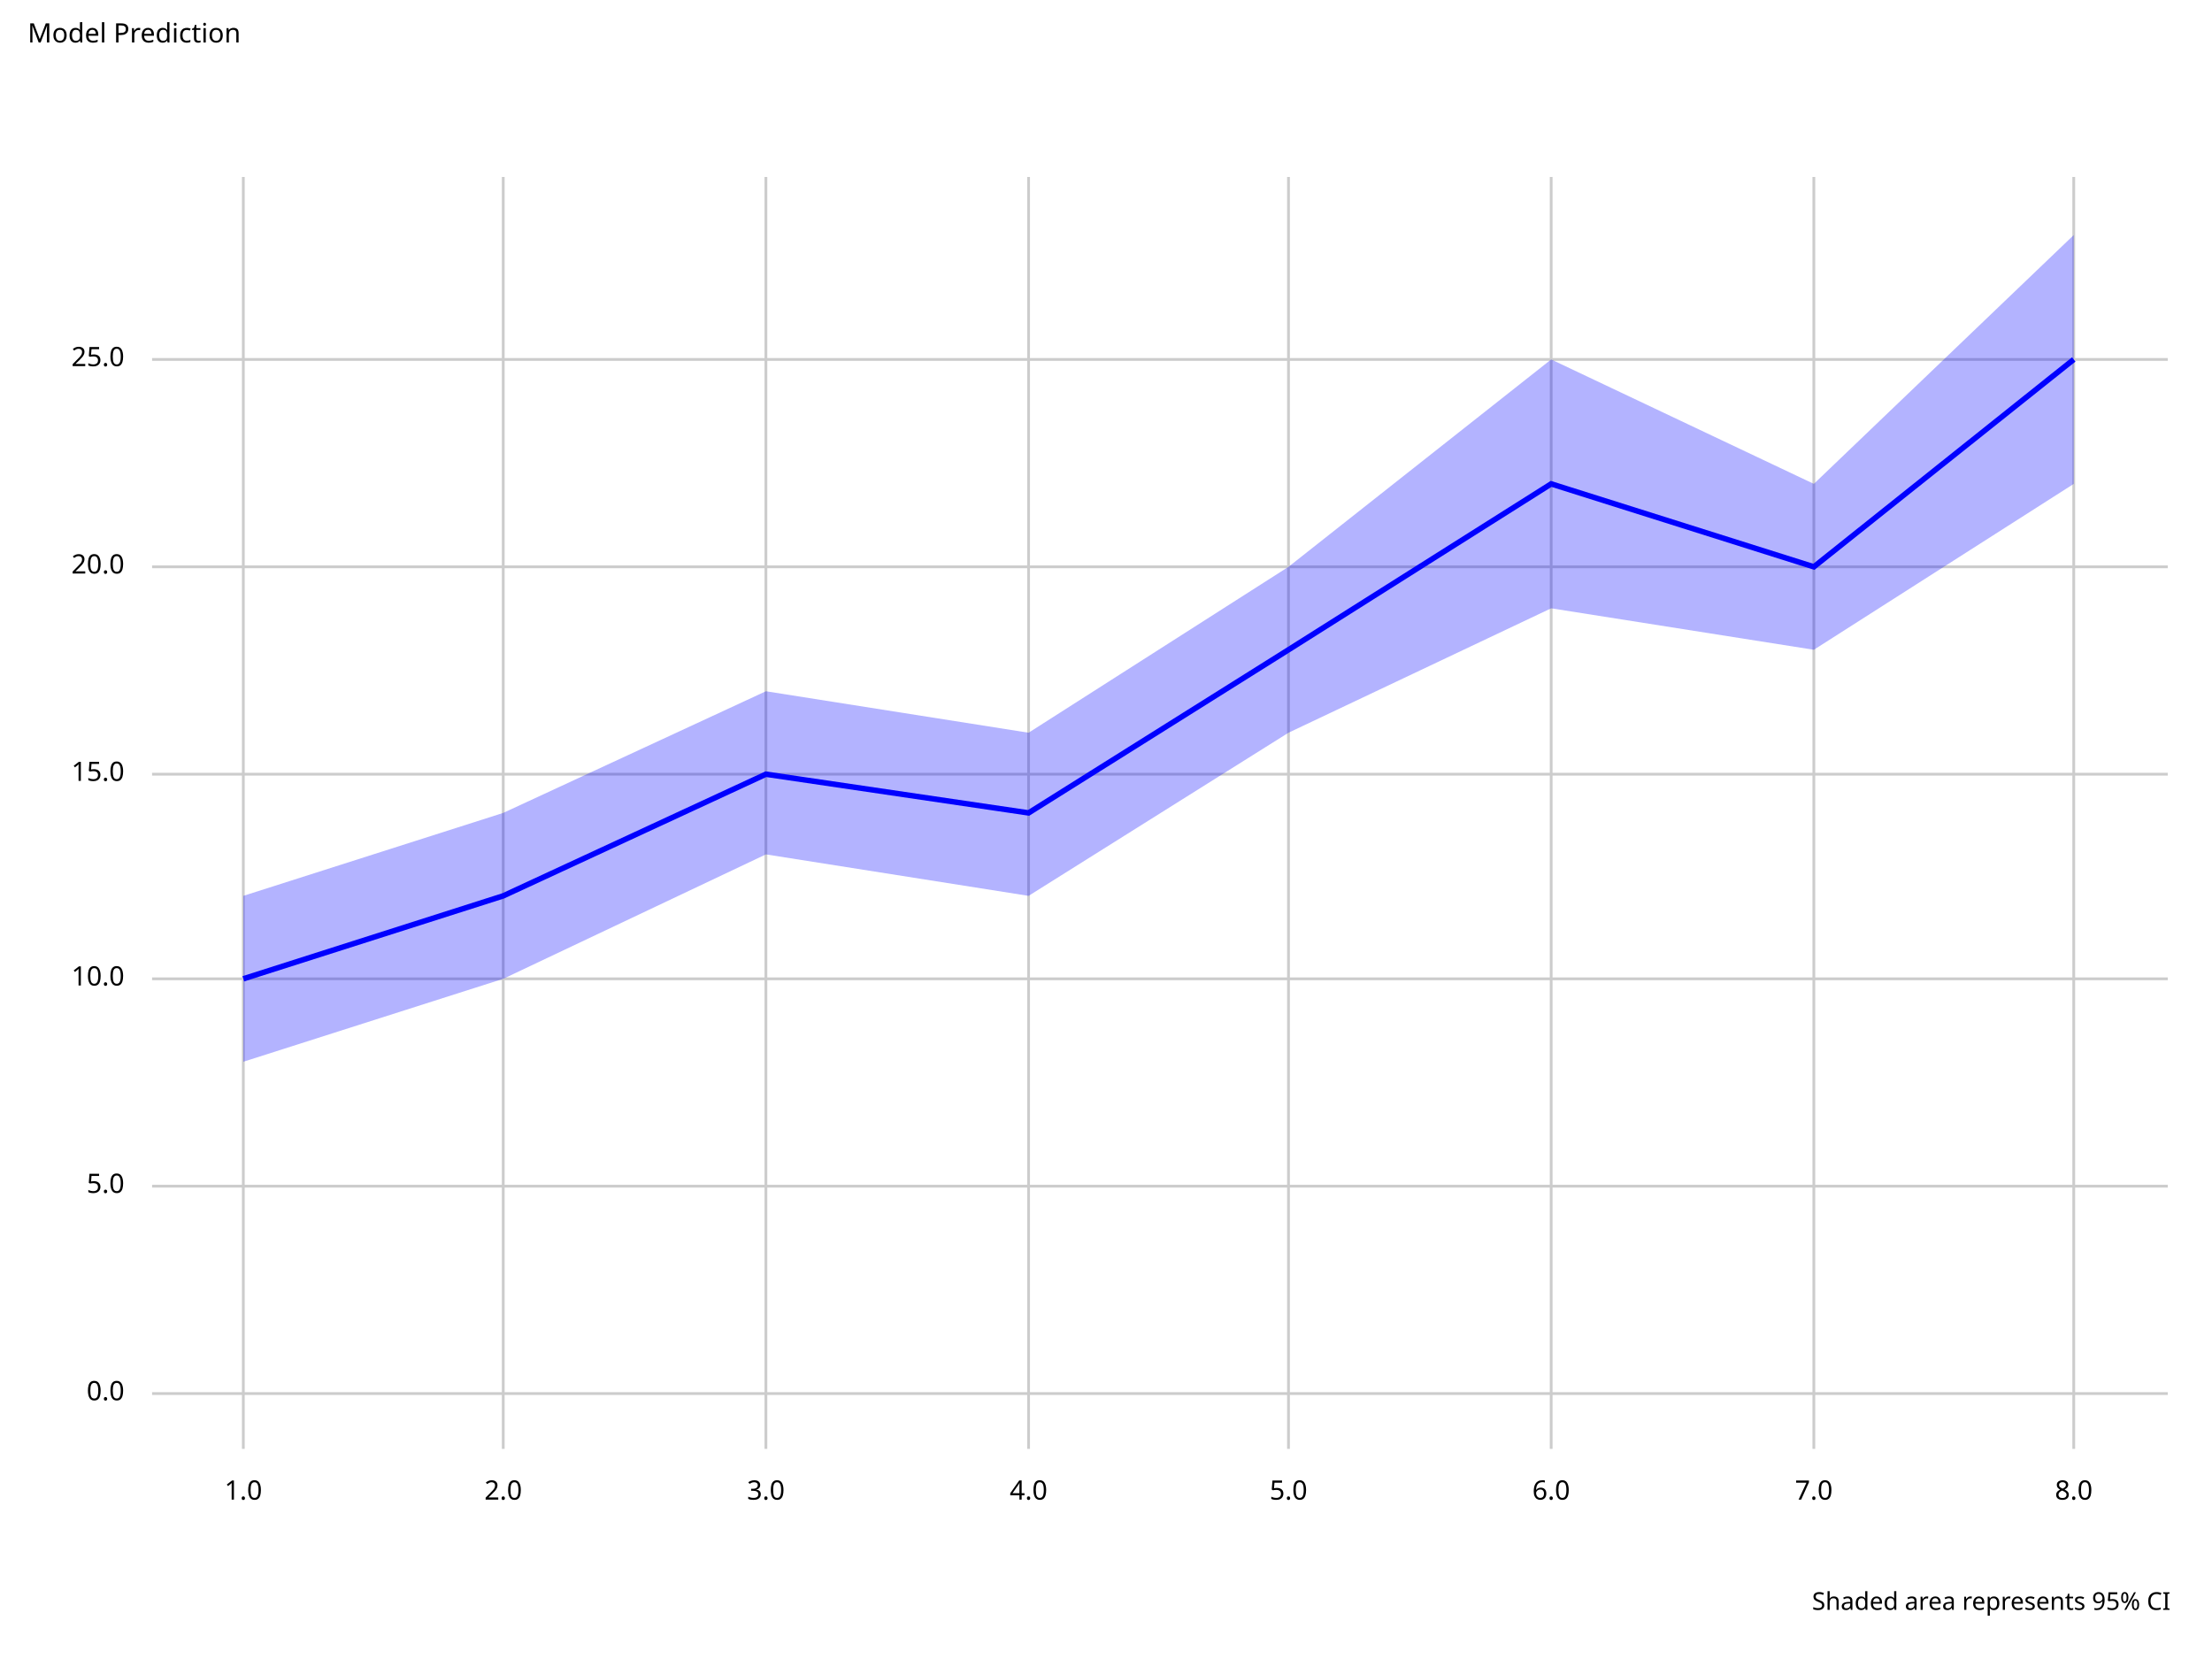
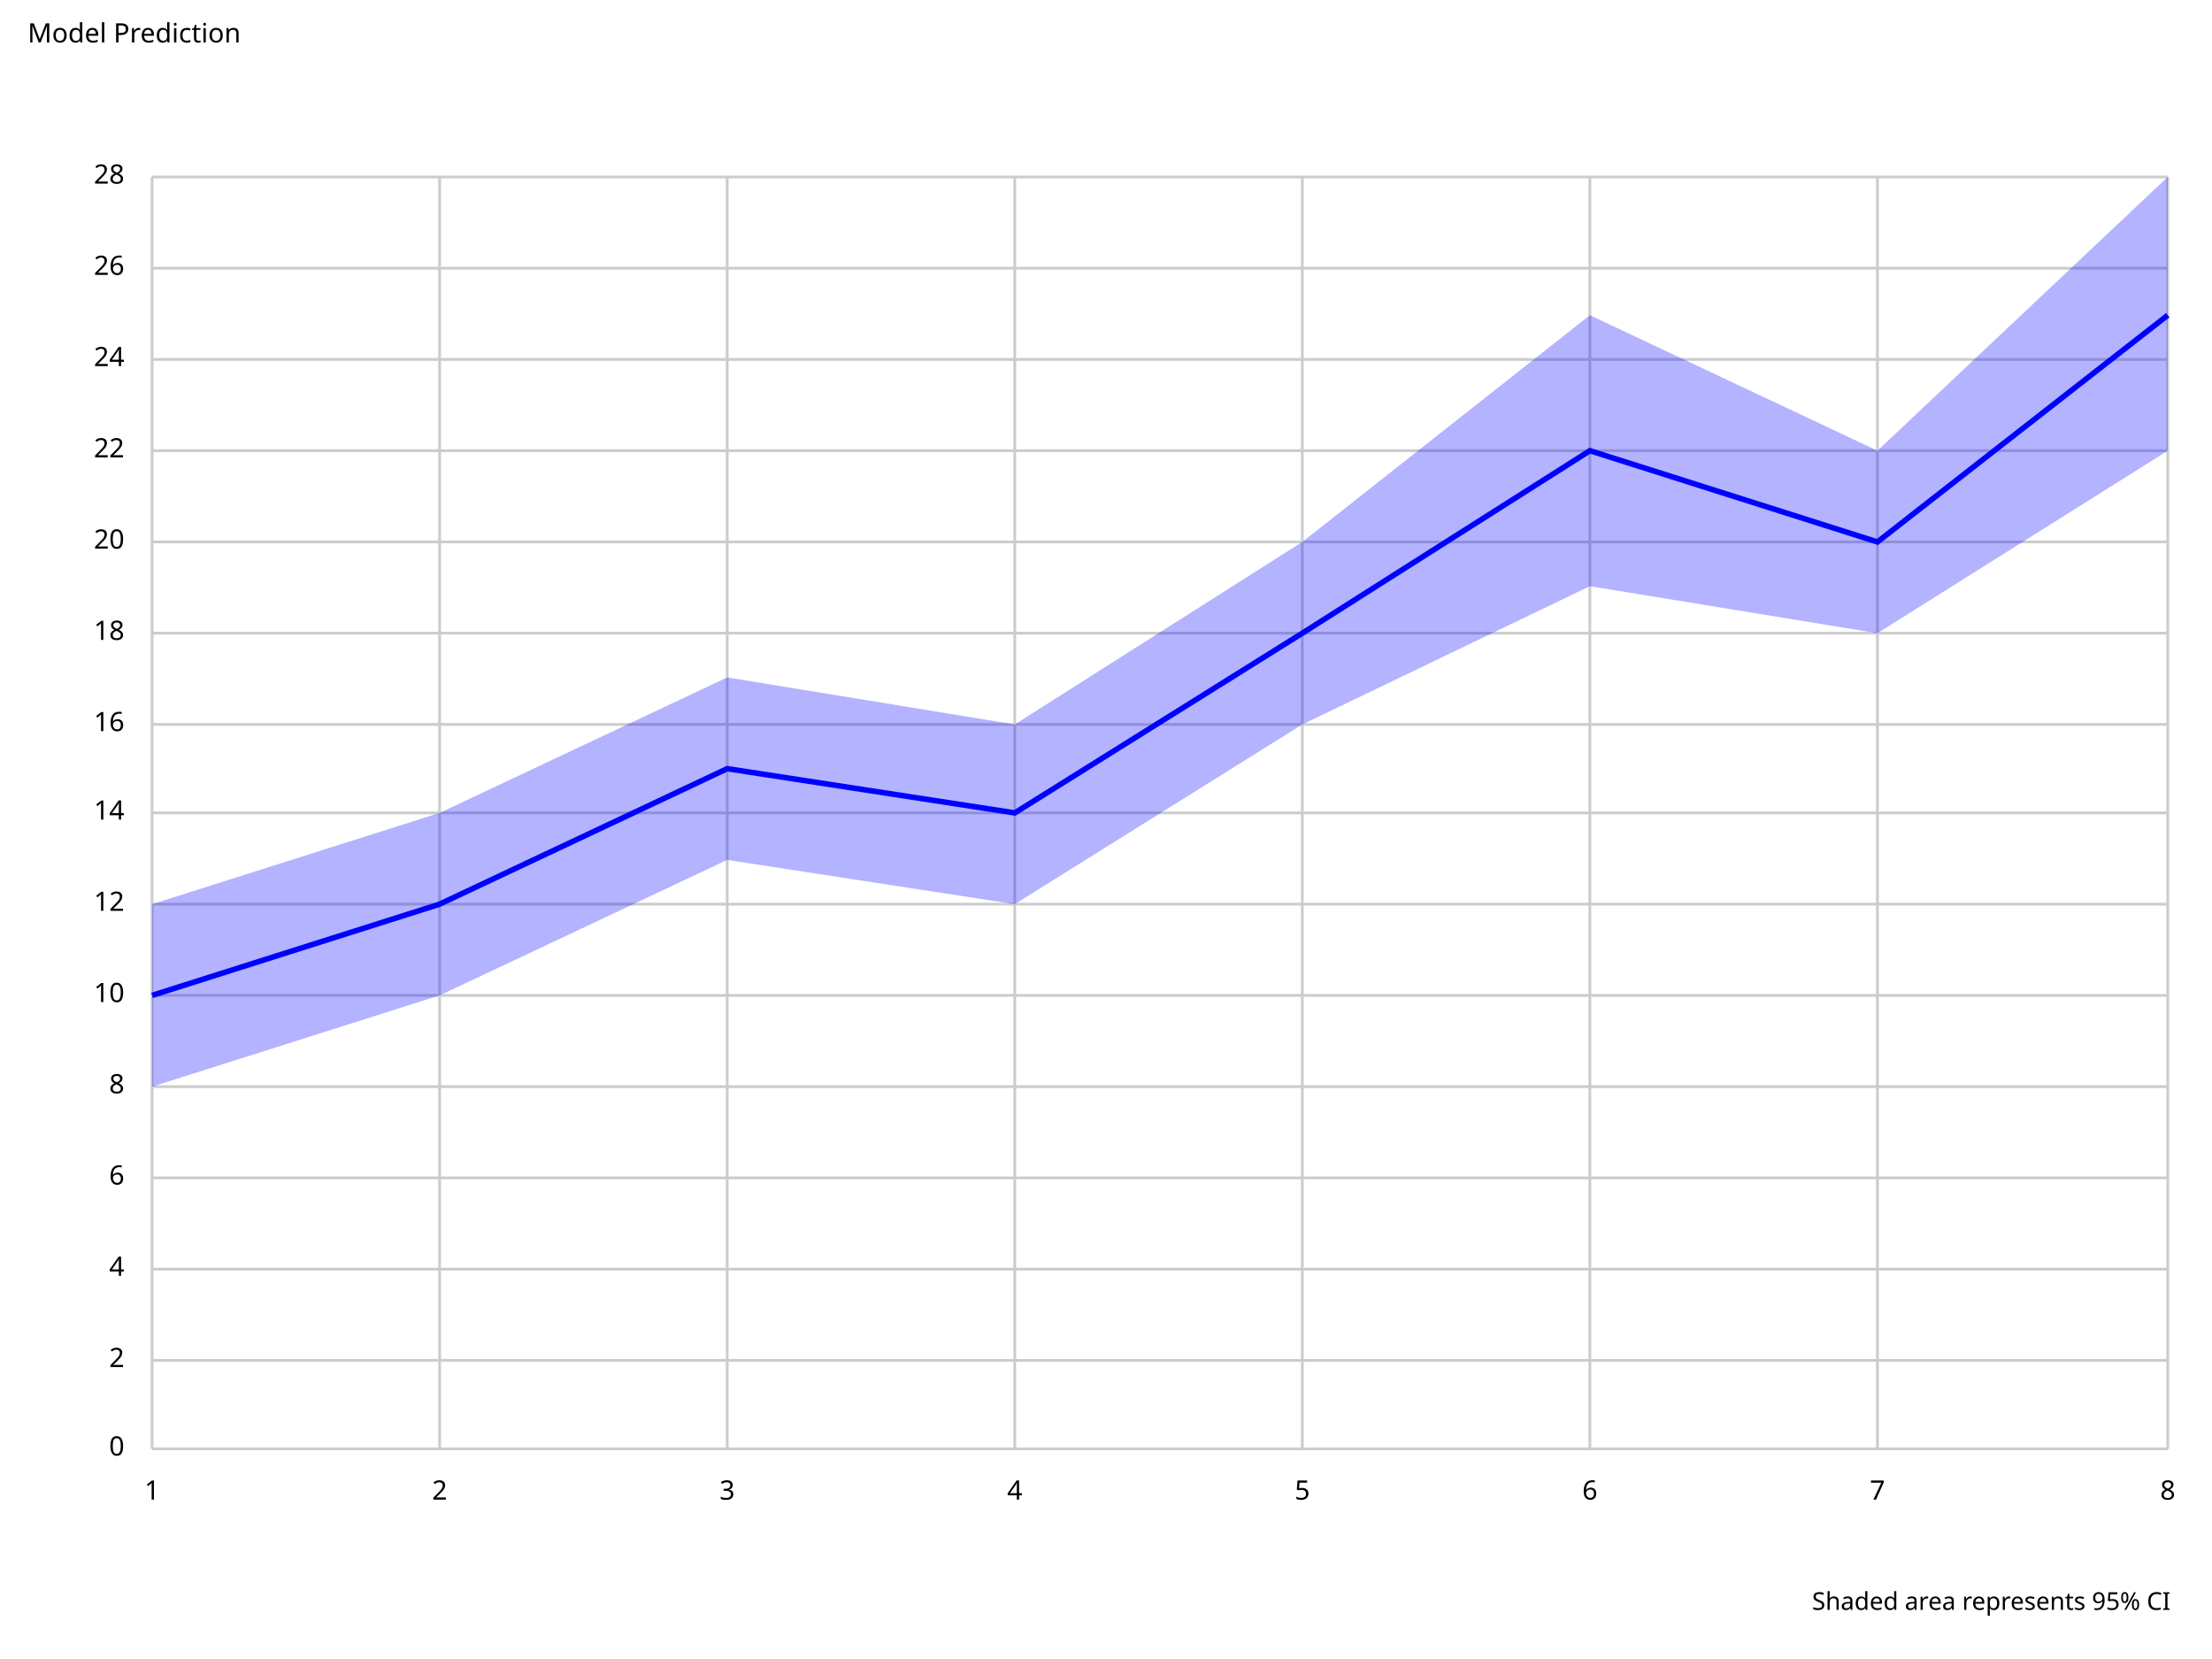
<svg xmlns="http://www.w3.org/2000/svg" width="800" height="600" viewBox="0 0 800 600">
  <rect x="0" y="0" width="800" height="600" opacity="1" fill="#FFFFFF" stroke="none" />
  <text x="10" y="8" dy="0.76em" text-anchor="start" font-family="sans-serif" font-size="9.677" opacity="1" fill="#000000">
Model Prediction
</text>
  <text x="785" y="580" dy="0.5ex" text-anchor="end" font-family="sans-serif" font-size="8.871" opacity="1" fill="#000000">
Shaded area represents 95% CI
</text>
  <text x="400" y="47" dy="0.76em" text-anchor="middle" font-family="sans-serif" font-size="12.097" opacity="1" fill="#000000">

</text>
-   <line opacity="1" stroke="#CCCCCC" stroke-width="1" x1="88" y1="524" x2="88" y2="64" />
-   <line opacity="1" stroke="#CCCCCC" stroke-width="1" x1="182" y1="524" x2="182" y2="64" />
-   <line opacity="1" stroke="#CCCCCC" stroke-width="1" x1="277" y1="524" x2="277" y2="64" />
-   <line opacity="1" stroke="#CCCCCC" stroke-width="1" x1="372" y1="524" x2="372" y2="64" />
-   <line opacity="1" stroke="#CCCCCC" stroke-width="1" x1="466" y1="524" x2="466" y2="64" />
-   <line opacity="1" stroke="#CCCCCC" stroke-width="1" x1="561" y1="524" x2="561" y2="64" />
-   <line opacity="1" stroke="#CCCCCC" stroke-width="1" x1="656" y1="524" x2="656" y2="64" />
-   <line opacity="1" stroke="#CCCCCC" stroke-width="1" x1="750" y1="524" x2="750" y2="64" />
-   <line opacity="1" stroke="#CCCCCC" stroke-width="1" x1="55" y1="504" x2="784" y2="504" />
-   <line opacity="1" stroke="#CCCCCC" stroke-width="1" x1="55" y1="429" x2="784" y2="429" />
-   <line opacity="1" stroke="#CCCCCC" stroke-width="1" x1="55" y1="354" x2="784" y2="354" />
-   <line opacity="1" stroke="#CCCCCC" stroke-width="1" x1="55" y1="280" x2="784" y2="280" />
-   <line opacity="1" stroke="#CCCCCC" stroke-width="1" x1="55" y1="205" x2="784" y2="205" />
+   <line opacity="1" stroke="#CCCCCC" stroke-width="1" x1="55" y1="524" x2="55" y2="64" />
+   <line opacity="1" stroke="#CCCCCC" stroke-width="1" x1="159" y1="524" x2="159" y2="64" />
+   <line opacity="1" stroke="#CCCCCC" stroke-width="1" x1="263" y1="524" x2="263" y2="64" />
+   <line opacity="1" stroke="#CCCCCC" stroke-width="1" x1="367" y1="524" x2="367" y2="64" />
+   <line opacity="1" stroke="#CCCCCC" stroke-width="1" x1="471" y1="524" x2="471" y2="64" />
+   <line opacity="1" stroke="#CCCCCC" stroke-width="1" x1="575" y1="524" x2="575" y2="64" />
+   <line opacity="1" stroke="#CCCCCC" stroke-width="1" x1="679" y1="524" x2="679" y2="64" />
+   <line opacity="1" stroke="#CCCCCC" stroke-width="1" x1="784" y1="524" x2="784" y2="64" />
+   <line opacity="1" stroke="#CCCCCC" stroke-width="1" x1="55" y1="524" x2="784" y2="524" />
+   <line opacity="1" stroke="#CCCCCC" stroke-width="1" x1="55" y1="492" x2="784" y2="492" />
+   <line opacity="1" stroke="#CCCCCC" stroke-width="1" x1="55" y1="459" x2="784" y2="459" />
+   <line opacity="1" stroke="#CCCCCC" stroke-width="1" x1="55" y1="426" x2="784" y2="426" />
+   <line opacity="1" stroke="#CCCCCC" stroke-width="1" x1="55" y1="393" x2="784" y2="393" />
+   <line opacity="1" stroke="#CCCCCC" stroke-width="1" x1="55" y1="360" x2="784" y2="360" />
+   <line opacity="1" stroke="#CCCCCC" stroke-width="1" x1="55" y1="327" x2="784" y2="327" />
+   <line opacity="1" stroke="#CCCCCC" stroke-width="1" x1="55" y1="294" x2="784" y2="294" />
+   <line opacity="1" stroke="#CCCCCC" stroke-width="1" x1="55" y1="262" x2="784" y2="262" />
+   <line opacity="1" stroke="#CCCCCC" stroke-width="1" x1="55" y1="229" x2="784" y2="229" />
+   <line opacity="1" stroke="#CCCCCC" stroke-width="1" x1="55" y1="196" x2="784" y2="196" />
+   <line opacity="1" stroke="#CCCCCC" stroke-width="1" x1="55" y1="163" x2="784" y2="163" />
  <line opacity="1" stroke="#CCCCCC" stroke-width="1" x1="55" y1="130" x2="784" y2="130" />
+   <line opacity="1" stroke="#CCCCCC" stroke-width="1" x1="55" y1="97" x2="784" y2="97" />
+   <line opacity="1" stroke="#CCCCCC" stroke-width="1" x1="55" y1="64" x2="784" y2="64" />
  <polyline fill="none" opacity="1" stroke="#FFFFFF" stroke-width="0" points="54,64 54,524 " />
-   <text x="45" y="504" dy="0.5ex" text-anchor="end" font-family="sans-serif" font-size="9.677" opacity="1" fill="#000000">
- 0.0
+   <text x="45" y="524" dy="0.5ex" text-anchor="end" font-family="sans-serif" font-size="9.677" opacity="1" fill="#000000">
+ 0
</text>
-   <polyline fill="none" opacity="1" stroke="#FFFFFF" stroke-width="0" points="49,504 54,504 " />
-   <text x="45" y="429" dy="0.5ex" text-anchor="end" font-family="sans-serif" font-size="9.677" opacity="1" fill="#000000">
- 5.0
+   <polyline fill="none" opacity="1" stroke="#FFFFFF" stroke-width="0" points="49,524 54,524 " />
+   <text x="45" y="492" dy="0.5ex" text-anchor="end" font-family="sans-serif" font-size="9.677" opacity="1" fill="#000000">
+ 2
</text>
-   <polyline fill="none" opacity="1" stroke="#FFFFFF" stroke-width="0" points="49,429 54,429 " />
-   <text x="45" y="354" dy="0.5ex" text-anchor="end" font-family="sans-serif" font-size="9.677" opacity="1" fill="#000000">
- 10.0
+   <polyline fill="none" opacity="1" stroke="#FFFFFF" stroke-width="0" points="49,492 54,492 " />
+   <text x="45" y="459" dy="0.5ex" text-anchor="end" font-family="sans-serif" font-size="9.677" opacity="1" fill="#000000">
+ 4
</text>
-   <polyline fill="none" opacity="1" stroke="#FFFFFF" stroke-width="0" points="49,354 54,354 " />
-   <text x="45" y="280" dy="0.5ex" text-anchor="end" font-family="sans-serif" font-size="9.677" opacity="1" fill="#000000">
- 15.0
+   <polyline fill="none" opacity="1" stroke="#FFFFFF" stroke-width="0" points="49,459 54,459 " />
+   <text x="45" y="426" dy="0.5ex" text-anchor="end" font-family="sans-serif" font-size="9.677" opacity="1" fill="#000000">
+ 6
</text>
-   <polyline fill="none" opacity="1" stroke="#FFFFFF" stroke-width="0" points="49,280 54,280 " />
-   <text x="45" y="205" dy="0.5ex" text-anchor="end" font-family="sans-serif" font-size="9.677" opacity="1" fill="#000000">
- 20.0
+   <polyline fill="none" opacity="1" stroke="#FFFFFF" stroke-width="0" points="49,426 54,426 " />
+   <text x="45" y="393" dy="0.5ex" text-anchor="end" font-family="sans-serif" font-size="9.677" opacity="1" fill="#000000">
+ 8
</text>
-   <polyline fill="none" opacity="1" stroke="#FFFFFF" stroke-width="0" points="49,205 54,205 " />
+   <polyline fill="none" opacity="1" stroke="#FFFFFF" stroke-width="0" points="49,393 54,393 " />
+   <text x="45" y="360" dy="0.5ex" text-anchor="end" font-family="sans-serif" font-size="9.677" opacity="1" fill="#000000">
+ 10
+ </text>
+   <polyline fill="none" opacity="1" stroke="#FFFFFF" stroke-width="0" points="49,360 54,360 " />
+   <text x="45" y="327" dy="0.5ex" text-anchor="end" font-family="sans-serif" font-size="9.677" opacity="1" fill="#000000">
+ 12
+ </text>
+   <polyline fill="none" opacity="1" stroke="#FFFFFF" stroke-width="0" points="49,327 54,327 " />
+   <text x="45" y="294" dy="0.5ex" text-anchor="end" font-family="sans-serif" font-size="9.677" opacity="1" fill="#000000">
+ 14
+ </text>
+   <polyline fill="none" opacity="1" stroke="#FFFFFF" stroke-width="0" points="49,294 54,294 " />
+   <text x="45" y="262" dy="0.5ex" text-anchor="end" font-family="sans-serif" font-size="9.677" opacity="1" fill="#000000">
+ 16
+ </text>
+   <polyline fill="none" opacity="1" stroke="#FFFFFF" stroke-width="0" points="49,262 54,262 " />
+   <text x="45" y="229" dy="0.5ex" text-anchor="end" font-family="sans-serif" font-size="9.677" opacity="1" fill="#000000">
+ 18
+ </text>
+   <polyline fill="none" opacity="1" stroke="#FFFFFF" stroke-width="0" points="49,229 54,229 " />
+   <text x="45" y="196" dy="0.5ex" text-anchor="end" font-family="sans-serif" font-size="9.677" opacity="1" fill="#000000">
+ 20
+ </text>
+   <polyline fill="none" opacity="1" stroke="#FFFFFF" stroke-width="0" points="49,196 54,196 " />
+   <text x="45" y="163" dy="0.5ex" text-anchor="end" font-family="sans-serif" font-size="9.677" opacity="1" fill="#000000">
+ 22
+ </text>
+   <polyline fill="none" opacity="1" stroke="#FFFFFF" stroke-width="0" points="49,163 54,163 " />
  <text x="45" y="130" dy="0.5ex" text-anchor="end" font-family="sans-serif" font-size="9.677" opacity="1" fill="#000000">
- 25.0
+ 24
</text>
  <polyline fill="none" opacity="1" stroke="#FFFFFF" stroke-width="0" points="49,130 54,130 " />
+   <text x="45" y="97" dy="0.5ex" text-anchor="end" font-family="sans-serif" font-size="9.677" opacity="1" fill="#000000">
+ 26
+ </text>
+   <polyline fill="none" opacity="1" stroke="#FFFFFF" stroke-width="0" points="49,97 54,97 " />
+   <text x="45" y="64" dy="0.5ex" text-anchor="end" font-family="sans-serif" font-size="9.677" opacity="1" fill="#000000">
+ 28
+ </text>
+   <polyline fill="none" opacity="1" stroke="#FFFFFF" stroke-width="0" points="49,64 54,64 " />
  <polyline fill="none" opacity="1" stroke="#FFFFFF" stroke-width="0" points="55,525 784,525 " />
-   <text x="88" y="535" dy="0.76em" text-anchor="middle" font-family="sans-serif" font-size="9.677" opacity="1" fill="#000000">
- 1.0
+   <text x="55" y="535" dy="0.76em" text-anchor="middle" font-family="sans-serif" font-size="9.677" opacity="1" fill="#000000">
+ 1
</text>
-   <polyline fill="none" opacity="1" stroke="#FFFFFF" stroke-width="0" points="88,525 88,530 " />
-   <text x="182" y="535" dy="0.76em" text-anchor="middle" font-family="sans-serif" font-size="9.677" opacity="1" fill="#000000">
- 2.0
+   <polyline fill="none" opacity="1" stroke="#FFFFFF" stroke-width="0" points="55,525 55,530 " />
+   <text x="159" y="535" dy="0.76em" text-anchor="middle" font-family="sans-serif" font-size="9.677" opacity="1" fill="#000000">
+ 2
</text>
-   <polyline fill="none" opacity="1" stroke="#FFFFFF" stroke-width="0" points="182,525 182,530 " />
-   <text x="277" y="535" dy="0.76em" text-anchor="middle" font-family="sans-serif" font-size="9.677" opacity="1" fill="#000000">
- 3.0
+   <polyline fill="none" opacity="1" stroke="#FFFFFF" stroke-width="0" points="159,525 159,530 " />
+   <text x="263" y="535" dy="0.76em" text-anchor="middle" font-family="sans-serif" font-size="9.677" opacity="1" fill="#000000">
+ 3
</text>
-   <polyline fill="none" opacity="1" stroke="#FFFFFF" stroke-width="0" points="277,525 277,530 " />
-   <text x="372" y="535" dy="0.76em" text-anchor="middle" font-family="sans-serif" font-size="9.677" opacity="1" fill="#000000">
- 4.0
+   <polyline fill="none" opacity="1" stroke="#FFFFFF" stroke-width="0" points="263,525 263,530 " />
+   <text x="367" y="535" dy="0.76em" text-anchor="middle" font-family="sans-serif" font-size="9.677" opacity="1" fill="#000000">
+ 4
</text>
-   <polyline fill="none" opacity="1" stroke="#FFFFFF" stroke-width="0" points="372,525 372,530 " />
-   <text x="466" y="535" dy="0.76em" text-anchor="middle" font-family="sans-serif" font-size="9.677" opacity="1" fill="#000000">
- 5.0
+   <polyline fill="none" opacity="1" stroke="#FFFFFF" stroke-width="0" points="367,525 367,530 " />
+   <text x="471" y="535" dy="0.76em" text-anchor="middle" font-family="sans-serif" font-size="9.677" opacity="1" fill="#000000">
+ 5
</text>
-   <polyline fill="none" opacity="1" stroke="#FFFFFF" stroke-width="0" points="466,525 466,530 " />
-   <text x="561" y="535" dy="0.76em" text-anchor="middle" font-family="sans-serif" font-size="9.677" opacity="1" fill="#000000">
- 6.0
+   <polyline fill="none" opacity="1" stroke="#FFFFFF" stroke-width="0" points="471,525 471,530 " />
+   <text x="575" y="535" dy="0.76em" text-anchor="middle" font-family="sans-serif" font-size="9.677" opacity="1" fill="#000000">
+ 6
</text>
-   <polyline fill="none" opacity="1" stroke="#FFFFFF" stroke-width="0" points="561,525 561,530 " />
-   <text x="656" y="535" dy="0.76em" text-anchor="middle" font-family="sans-serif" font-size="9.677" opacity="1" fill="#000000">
- 7.0
+   <polyline fill="none" opacity="1" stroke="#FFFFFF" stroke-width="0" points="575,525 575,530 " />
+   <text x="679" y="535" dy="0.76em" text-anchor="middle" font-family="sans-serif" font-size="9.677" opacity="1" fill="#000000">
+ 7
</text>
-   <polyline fill="none" opacity="1" stroke="#FFFFFF" stroke-width="0" points="656,525 656,530 " />
-   <text x="750" y="535" dy="0.76em" text-anchor="middle" font-family="sans-serif" font-size="9.677" opacity="1" fill="#000000">
- 8.0
+   <polyline fill="none" opacity="1" stroke="#FFFFFF" stroke-width="0" points="679,525 679,530 " />
+   <text x="784" y="535" dy="0.76em" text-anchor="middle" font-family="sans-serif" font-size="9.677" opacity="1" fill="#000000">
+ 8
</text>
-   <polyline fill="none" opacity="1" stroke="#FFFFFF" stroke-width="0" points="750,525 750,530 " />
-   <polygon opacity="0.3" fill="#0000FF" points="88,324 182,294 277,250 372,265 466,205 561,130 656,175 750,85 750,175 656,235 561,220 466,265 372,324 277,309 182,354 88,384 " />
-   <polyline fill="none" opacity="1" stroke="#0000FF" stroke-width="2" points="88,354 182,324 277,280 372,294 466,235 561,175 656,205 750,130 " />
+   <polyline fill="none" opacity="1" stroke="#FFFFFF" stroke-width="0" points="784,525 784,530 " />
+   <polygon opacity="0.3" fill="#0000FF" points="55,327 159,294 263,245 367,262 471,196 575,114 679,163 784,64 784,163 679,229 575,212 471,262 367,327 263,311 159,360 55,393 " />
+   <polyline fill="none" opacity="1" stroke="#0000FF" stroke-width="2" points="55,360 159,327 263,278 367,294 471,229 575,163 679,196 784,114 " />
</svg>
